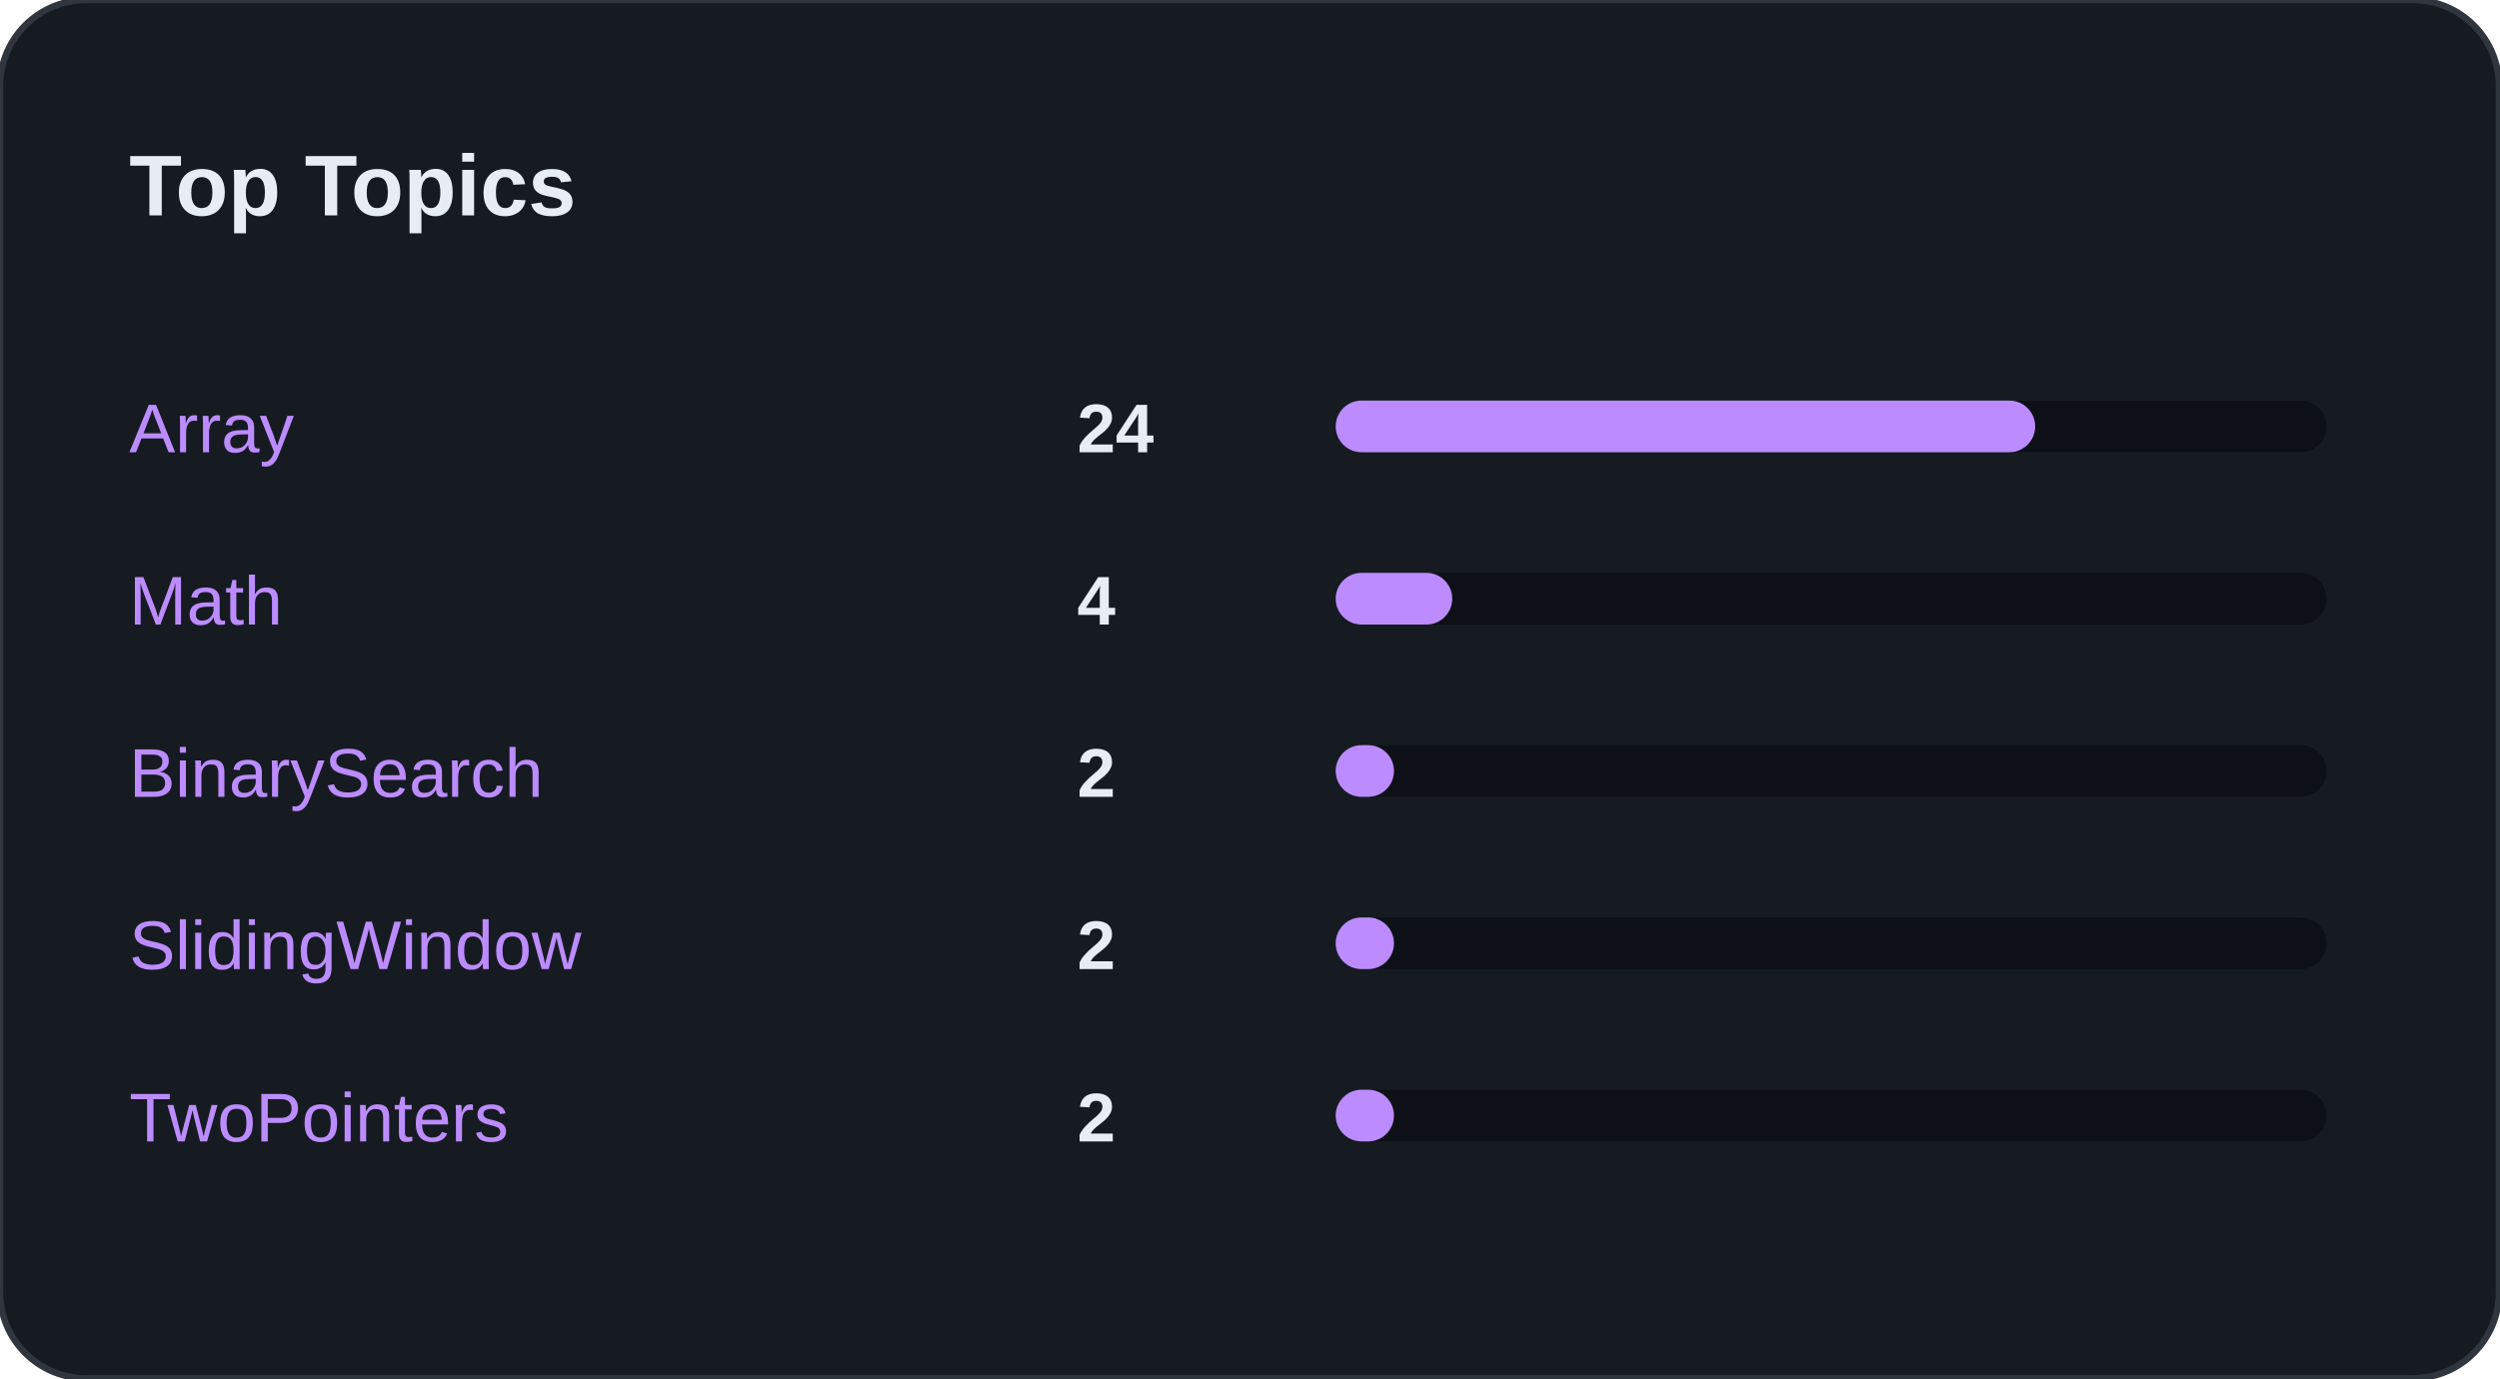
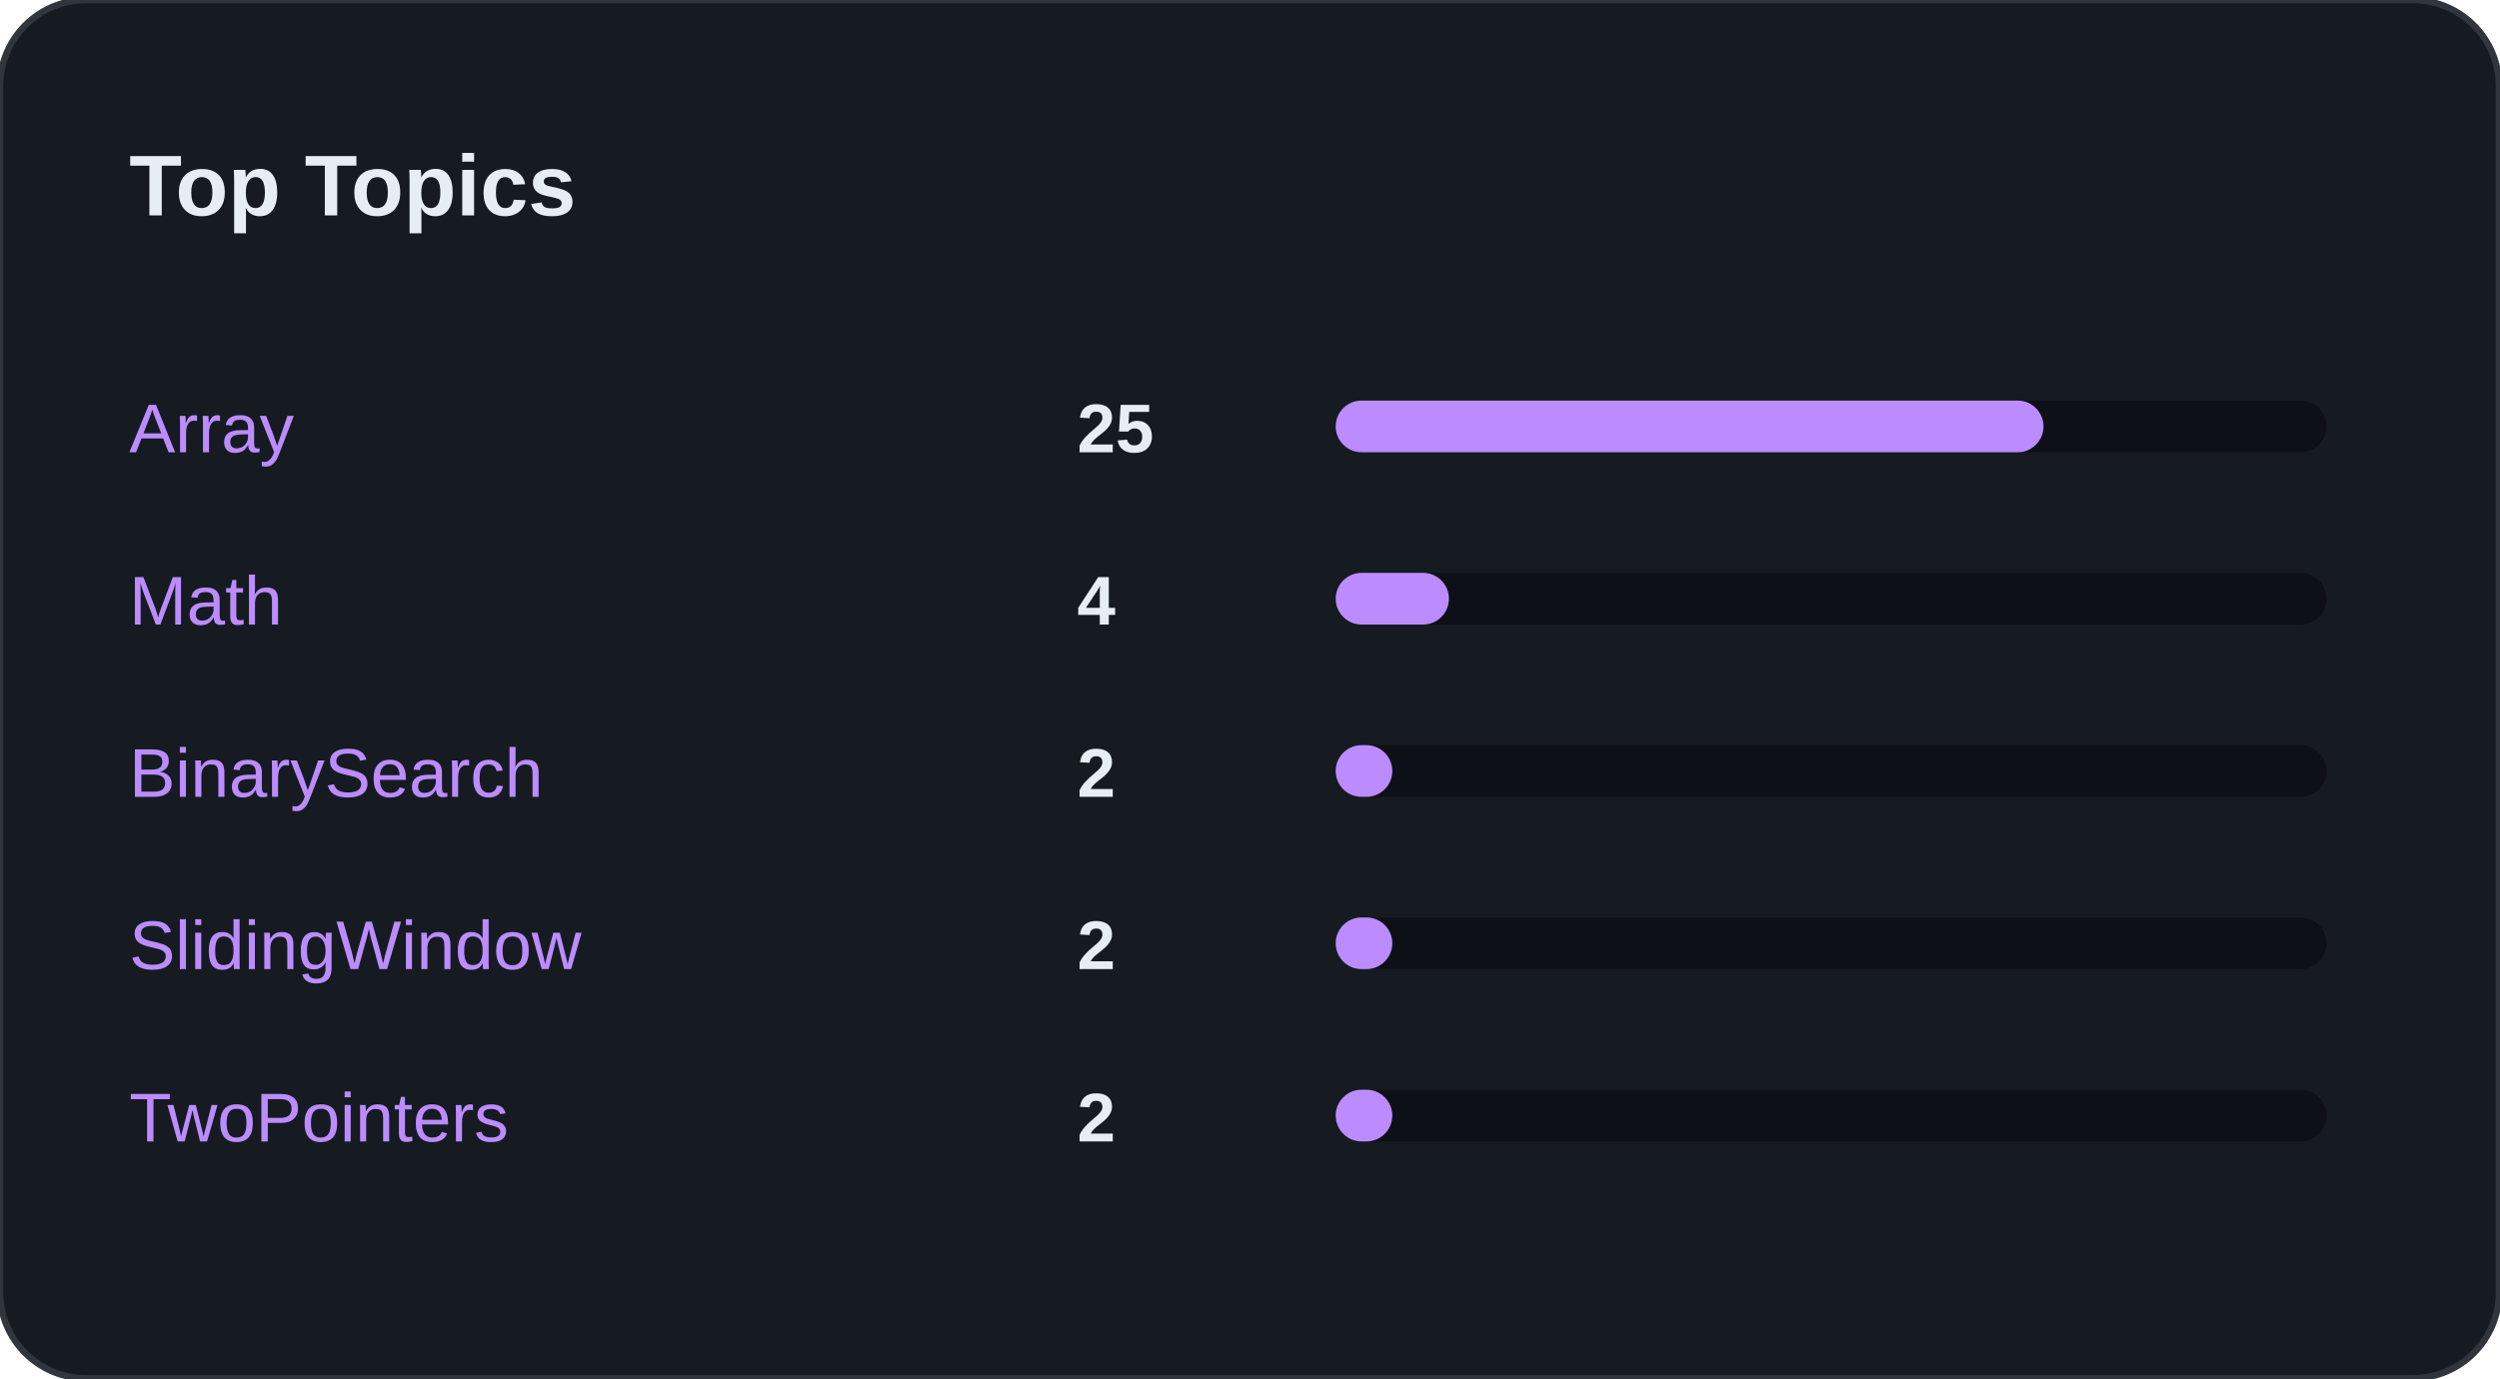
<svg xmlns="http://www.w3.org/2000/svg" width="100%" viewBox="0 0 580 320" preserveAspectRatio="xMidYMid meet">
  <rect width="580" height="320" rx="20" fill="#161B22" stroke="#30363D" stroke-width="1.5" />
  <text x="30" y="50" font-family="Segoe UI, Arial, sans-serif" font-size="20" font-weight="bold" fill="#E6EDF3">Top Topics</text>
  <text x="30" y="105" font-family="Segoe UI, Arial, sans-serif" font-size="16" fill="#BC8CFF">Array</text>
-   <text x="250" y="105" font-family="Segoe UI, Arial, sans-serif" font-size="16" font-weight="bold" fill="#E6EDF3">24</text>
+   <text x="250" y="105" font-family="Segoe UI, Arial, sans-serif" font-size="16" font-weight="bold" fill="#E6EDF3">25</text>
  <rect x="310" y="93" width="230" height="12" rx="6" fill="#0D1117" />
-   <rect x="310" y="93" width="162.353" height="12" rx="6" fill="#BC8CFF" />
+   <rect x="310" y="93" width="164.286" height="12" rx="6" fill="#BC8CFF" />
  <text x="30" y="145" font-family="Segoe UI, Arial, sans-serif" font-size="16" fill="#BC8CFF">Math</text>
  <text x="250" y="145" font-family="Segoe UI, Arial, sans-serif" font-size="16" font-weight="bold" fill="#E6EDF3">4</text>
  <rect x="310" y="133" width="230" height="12" rx="6" fill="#0D1117" />
-   <rect x="310" y="133" width="27.059" height="12" rx="6" fill="#BC8CFF" />
+   <rect x="310" y="133" width="26.286" height="12" rx="6" fill="#BC8CFF" />
  <text x="30" y="185" font-family="Segoe UI, Arial, sans-serif" font-size="16" fill="#BC8CFF">BinarySearch</text>
  <text x="250" y="185" font-family="Segoe UI, Arial, sans-serif" font-size="16" font-weight="bold" fill="#E6EDF3">2</text>
  <rect x="310" y="173" width="230" height="12" rx="6" fill="#0D1117" />
-   <rect x="310" y="173" width="13.529" height="12" rx="6" fill="#BC8CFF" />
+   <rect x="310" y="173" width="13.143" height="12" rx="6" fill="#BC8CFF" />
  <text x="30" y="225" font-family="Segoe UI, Arial, sans-serif" font-size="16" fill="#BC8CFF">SlidingWindow</text>
  <text x="250" y="225" font-family="Segoe UI, Arial, sans-serif" font-size="16" font-weight="bold" fill="#E6EDF3">2</text>
  <rect x="310" y="213" width="230" height="12" rx="6" fill="#0D1117" />
-   <rect x="310" y="213" width="13.529" height="12" rx="6" fill="#BC8CFF" />
+   <rect x="310" y="213" width="13.143" height="12" rx="6" fill="#BC8CFF" />
  <text x="30" y="265" font-family="Segoe UI, Arial, sans-serif" font-size="16" fill="#BC8CFF">TwoPointers</text>
  <text x="250" y="265" font-family="Segoe UI, Arial, sans-serif" font-size="16" font-weight="bold" fill="#E6EDF3">2</text>
  <rect x="310" y="253" width="230" height="12" rx="6" fill="#0D1117" />
-   <rect x="310" y="253" width="13.529" height="12" rx="6" fill="#BC8CFF" />
+   <rect x="310" y="253" width="13.143" height="12" rx="6" fill="#BC8CFF" />
</svg>
